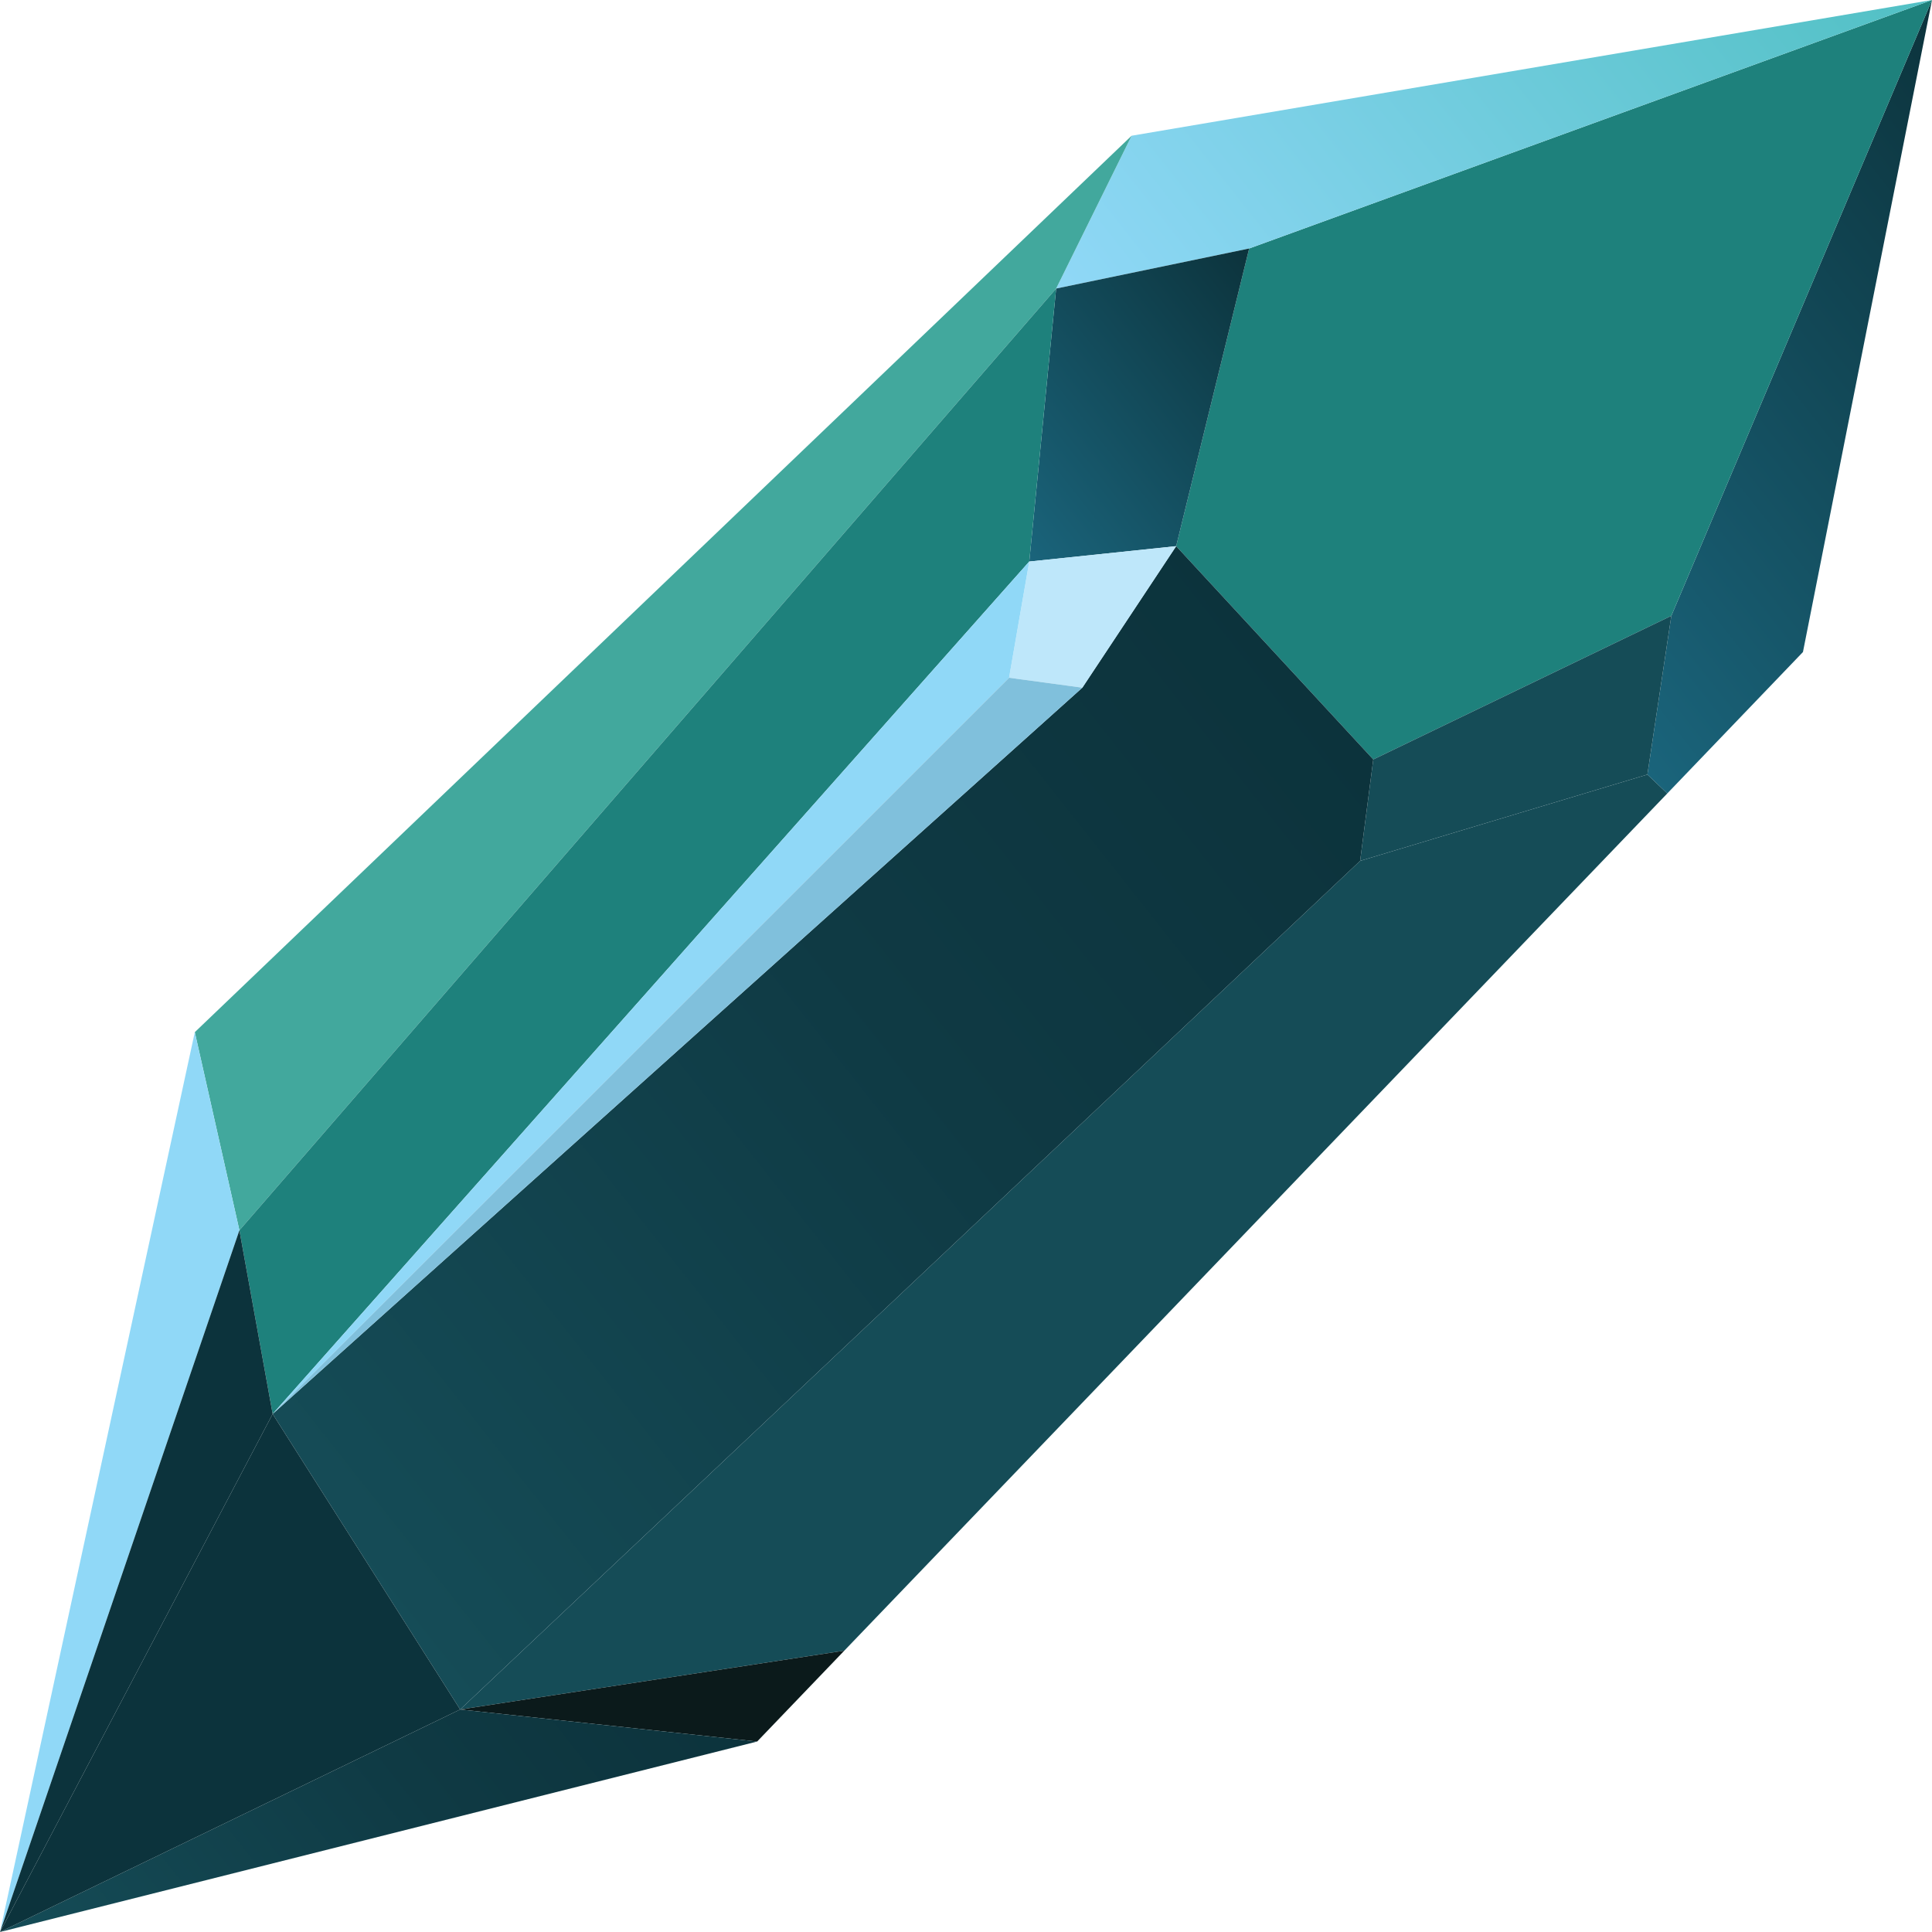
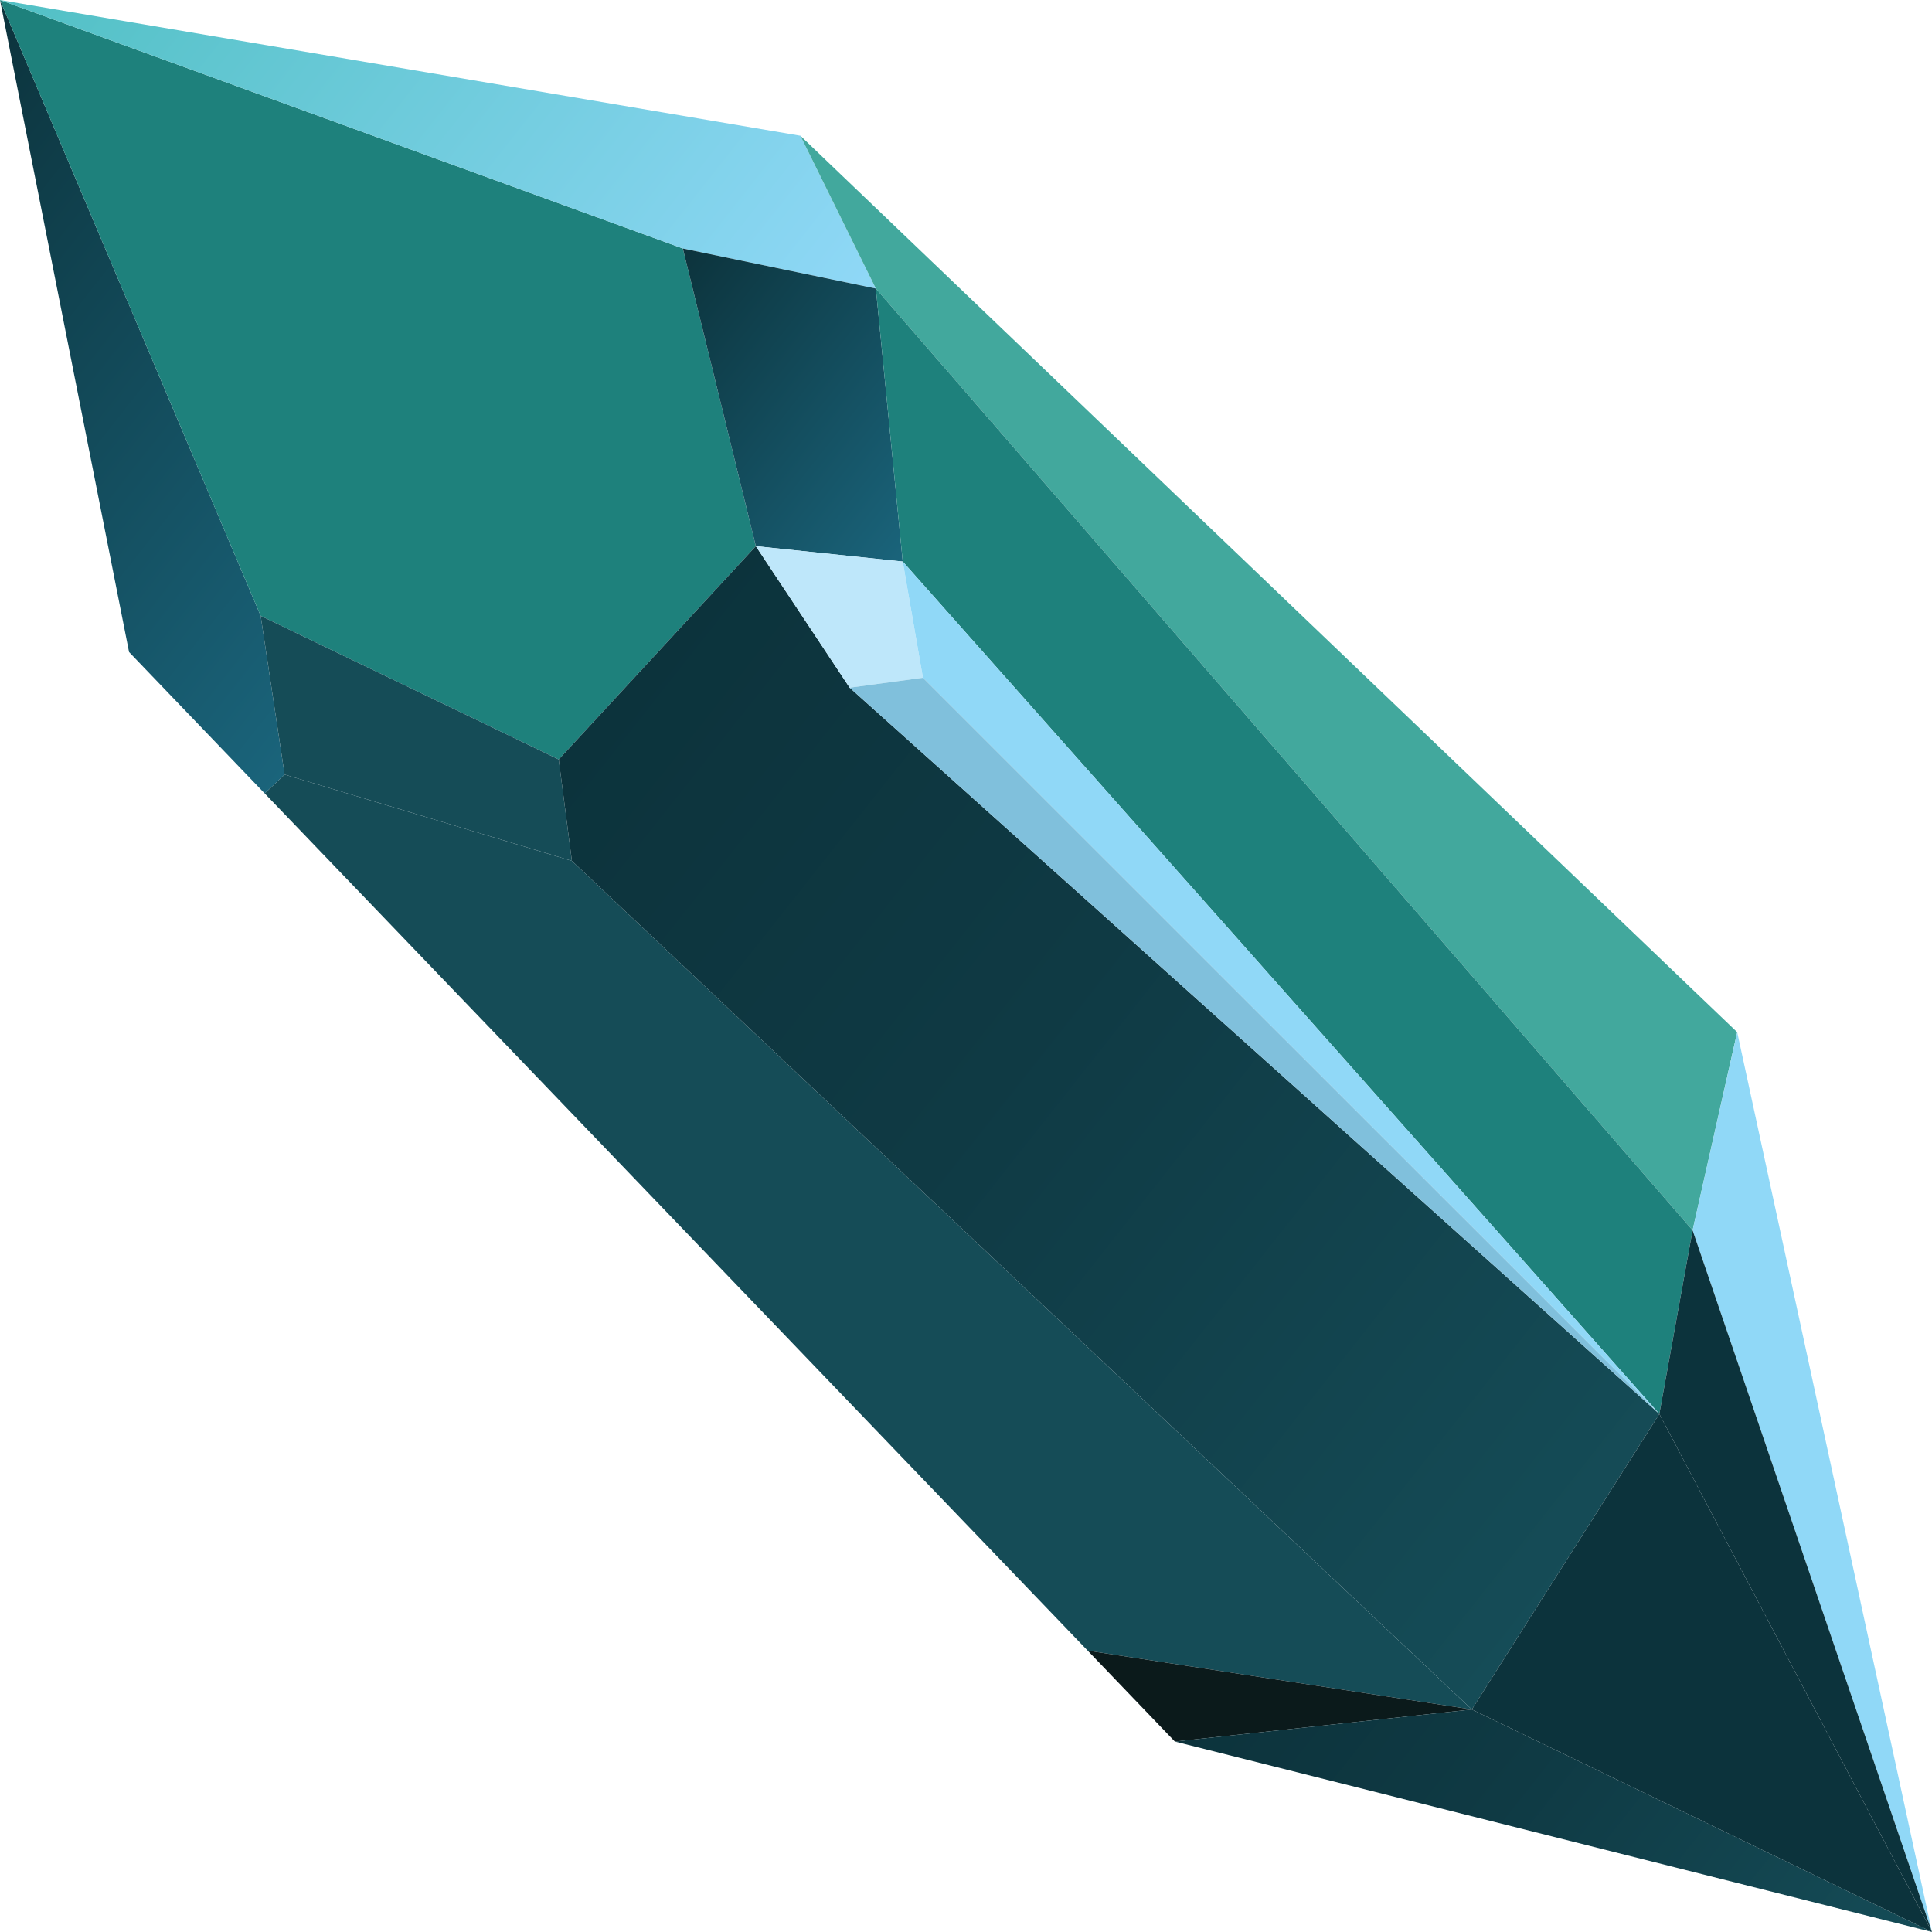
<svg xmlns="http://www.w3.org/2000/svg" version="1.1" id="Layer_1" x="0px" y="0px" width="200px" height="200px" viewBox="0 0 200 200" enable-background="new 0 0 200 200" xml:space="preserve">
  <g>
    <g id="XMLID_95_">
-       <linearGradient id="SVGID_1_" gradientUnits="userSpaceOnUse" x1="146.082" y1="-266.183" x2="218.91" y2="-266.183" gradientTransform="matrix(0.7846 -0.62 -0.62 -0.7846 -122.0789 -54.5066)">
+       <linearGradient id="SVGID_1_" gradientUnits="userSpaceOnUse" x1="124.606" y1="825.943" x2="197.434" y2="825.943" gradientTransform="matrix(-0.7846 -0.62 -0.62 0.7846 652.2804 -507.0092)">
        <stop offset="0" style="stop-color:#1A647B" />
        <stop offset="1" style="stop-color:#0C333C" />
      </linearGradient>
-       <polygon fill="url(#SVGID_1_)" points="200,0 186.641,67.498 172.597,82.137 170.538,80.18 173.015,63.75   " />
-       <polygon fill="#1E817C" points="200,0 173.015,63.75 142.161,78.62 121.757,56.538 129.312,25.724   " />
-       <linearGradient id="SVGID_2_" gradientUnits="userSpaceOnUse" x1="129.25" y1="-222.282" x2="218.91" y2="-222.282" gradientTransform="matrix(0.7846 -0.62 -0.62 -0.7846 -122.0789 -54.5066)">
+       <polygon fill="url(#SVGID_1_)" points="26.984,63.75 29.462,80.18 27.402,82.137 13.359,67.498 0,0   " />
+       <polygon fill="#1E817C" points="70.688,25.724 78.243,56.538 57.839,78.62 26.984,63.75 0,0   " />
+       <linearGradient id="SVGID_2_" gradientUnits="userSpaceOnUse" x1="107.775" y1="782.042" x2="197.434" y2="782.042" gradientTransform="matrix(-0.7846 -0.62 -0.62 0.7846 652.2804 -507.0092)">
        <stop offset="0" style="stop-color:#90D8F7" />
        <stop offset="1" style="stop-color:#51C0C4" />
      </linearGradient>
-       <polygon fill="url(#SVGID_2_)" points="200,0 129.312,25.724 109.331,29.871 117.145,14.051   " />
-       <polygon fill="#154C57" points="173.015,63.75 170.538,80.18 140.8,89.119 142.161,78.62   " />
-       <linearGradient id="SVGID_3_" gradientUnits="userSpaceOnUse" x1="109.547" y1="-223.99" x2="147.5" y2="-223.99" gradientTransform="matrix(0.7846 -0.62 -0.62 -0.7846 -122.0789 -54.5066)">
+       <polygon fill="url(#SVGID_2_)" points="82.855,14.051 90.669,29.871 70.688,25.724 0,0   " />
+       <polygon fill="#154C57" points="57.839,78.62 59.2,89.119 29.462,80.18 26.984,63.75   " />
+       <linearGradient id="SVGID_3_" gradientUnits="userSpaceOnUse" x1="88.072" y1="783.751" x2="126.023" y2="783.751" gradientTransform="matrix(-0.7846 -0.62 -0.62 0.7846 652.2804 -507.0092)">
        <stop offset="0" style="stop-color:#1A647B" />
        <stop offset="1" style="stop-color:#0C333C" />
      </linearGradient>
-       <polygon fill="url(#SVGID_3_)" points="129.312,25.724 121.757,56.538 106.549,58.13 109.331,29.871   " />
-       <polygon fill="#154C57" points="170.538,80.18 172.597,82.137 87.403,170.875 47.635,176.966 140.8,89.119   " />
-       <polygon fill="#42A89D" points="117.145,14.051 109.331,29.871 24.783,127.362 20.165,106.851   " />
-       <polygon fill="#1E817C" points="109.331,29.871 106.549,58.13 28.225,146.372 24.783,127.362   " />
-       <linearGradient id="SVGID_4_" gradientUnits="userSpaceOnUse" x1="-10.355" y1="-262.57" x2="124.785" y2="-262.57" gradientTransform="matrix(0.7846 -0.62 -0.62 -0.7846 -122.0789 -54.5066)">
+       <polygon fill="url(#SVGID_3_)" points="90.669,29.871 93.451,58.13 78.243,56.538 70.688,25.724   " />
+       <polygon fill="#154C57" points="59.2,89.119 152.365,176.966 112.598,170.875 27.402,82.137 29.462,80.18   " />
+       <polygon fill="#42A89D" points="179.835,106.852 175.217,127.361 90.669,29.871 82.855,14.051   " />
+       <polygon fill="#1E817C" points="175.217,127.361 171.775,146.372 93.451,58.13 90.669,29.871   " />
+       <linearGradient id="SVGID_4_" gradientUnits="userSpaceOnUse" x1="-31.831" y1="822.33" x2="103.309" y2="822.33" gradientTransform="matrix(-0.7846 -0.62 -0.62 0.7846 652.2804 -507.0092)">
        <stop offset="0" style="stop-color:#154C57" />
        <stop offset="0.585" style="stop-color:#0F3A44" />
        <stop offset="1" style="stop-color:#0C333C" />
      </linearGradient>
-       <polygon fill="url(#SVGID_4_)" points="121.757,56.538 142.161,78.62 140.8,89.119 47.635,176.966 28.225,146.372 112.043,71.188       " />
-       <polygon fill="#BEE7FA" points="121.757,56.538 112.043,71.188 104.458,70.161 106.549,58.13   " />
-       <polygon fill="#90D8F7" points="106.549,58.13 104.458,70.161 28.225,146.372   " />
-       <polygon fill="#80C0DC" points="104.458,70.161 112.043,71.188 28.225,146.372   " />
-       <polygon fill="#0B1A1B" points="87.403,170.875 78.379,180.283 47.635,176.966   " />
-       <polygon fill="#90D8F7" points="20.165,106.851 24.783,127.362 0,200   " />
-       <linearGradient id="SVGID_5_" gradientUnits="userSpaceOnUse" x1="-62.011" y1="-291.938" x2="11.71" y2="-291.938" gradientTransform="matrix(0.7846 -0.62 -0.62 -0.7846 -122.0789 -54.5066)">
+       <polygon fill="url(#SVGID_4_)" points="87.957,71.188 171.775,146.372 152.365,176.966 59.2,89.119 57.839,78.62 78.243,56.538       " />
+       <polygon fill="#BEE7FA" points="93.451,58.13 95.542,70.161 87.957,71.188 78.243,56.538   " />
+       <polygon fill="#90D8F7" points="171.775,146.372 95.542,70.161 93.451,58.13   " />
+       <polygon fill="#80C0DC" points="171.775,146.372 87.957,71.188 95.542,70.161   " />
+       <polygon fill="#0B1A1B" points="152.365,176.966 121.621,180.283 112.598,170.875   " />
+       <polygon fill="#90D8F7" points="200,200 175.217,127.361 179.835,106.852   " />
+       <linearGradient id="SVGID_5_" gradientUnits="userSpaceOnUse" x1="-83.486" y1="851.698" x2="-9.766" y2="851.698" gradientTransform="matrix(-0.7846 -0.62 -0.62 0.7846 652.2804 -507.0092)">
        <stop offset="0" style="stop-color:#154C57" />
        <stop offset="0.585" style="stop-color:#0F3A44" />
        <stop offset="1" style="stop-color:#0C333C" />
      </linearGradient>
-       <polygon fill="url(#SVGID_5_)" points="78.379,180.283 0,200 47.635,176.966   " />
-       <polygon fill="#0C333C" points="24.783,127.362 28.225,146.372 0,200   " />
-       <polygon fill="#0C333C" points="28.225,146.372 47.635,176.966 0,200   " />
+       <polygon fill="url(#SVGID_5_)" points="152.365,176.966 200,200 121.621,180.283   " />
+       <polygon fill="#0C333C" points="200,200 171.775,146.372 175.217,127.361   " />
+       <polygon fill="#0C333C" points="200,200 152.365,176.966 171.775,146.372   " />
    </g>
  </g>
</svg>
